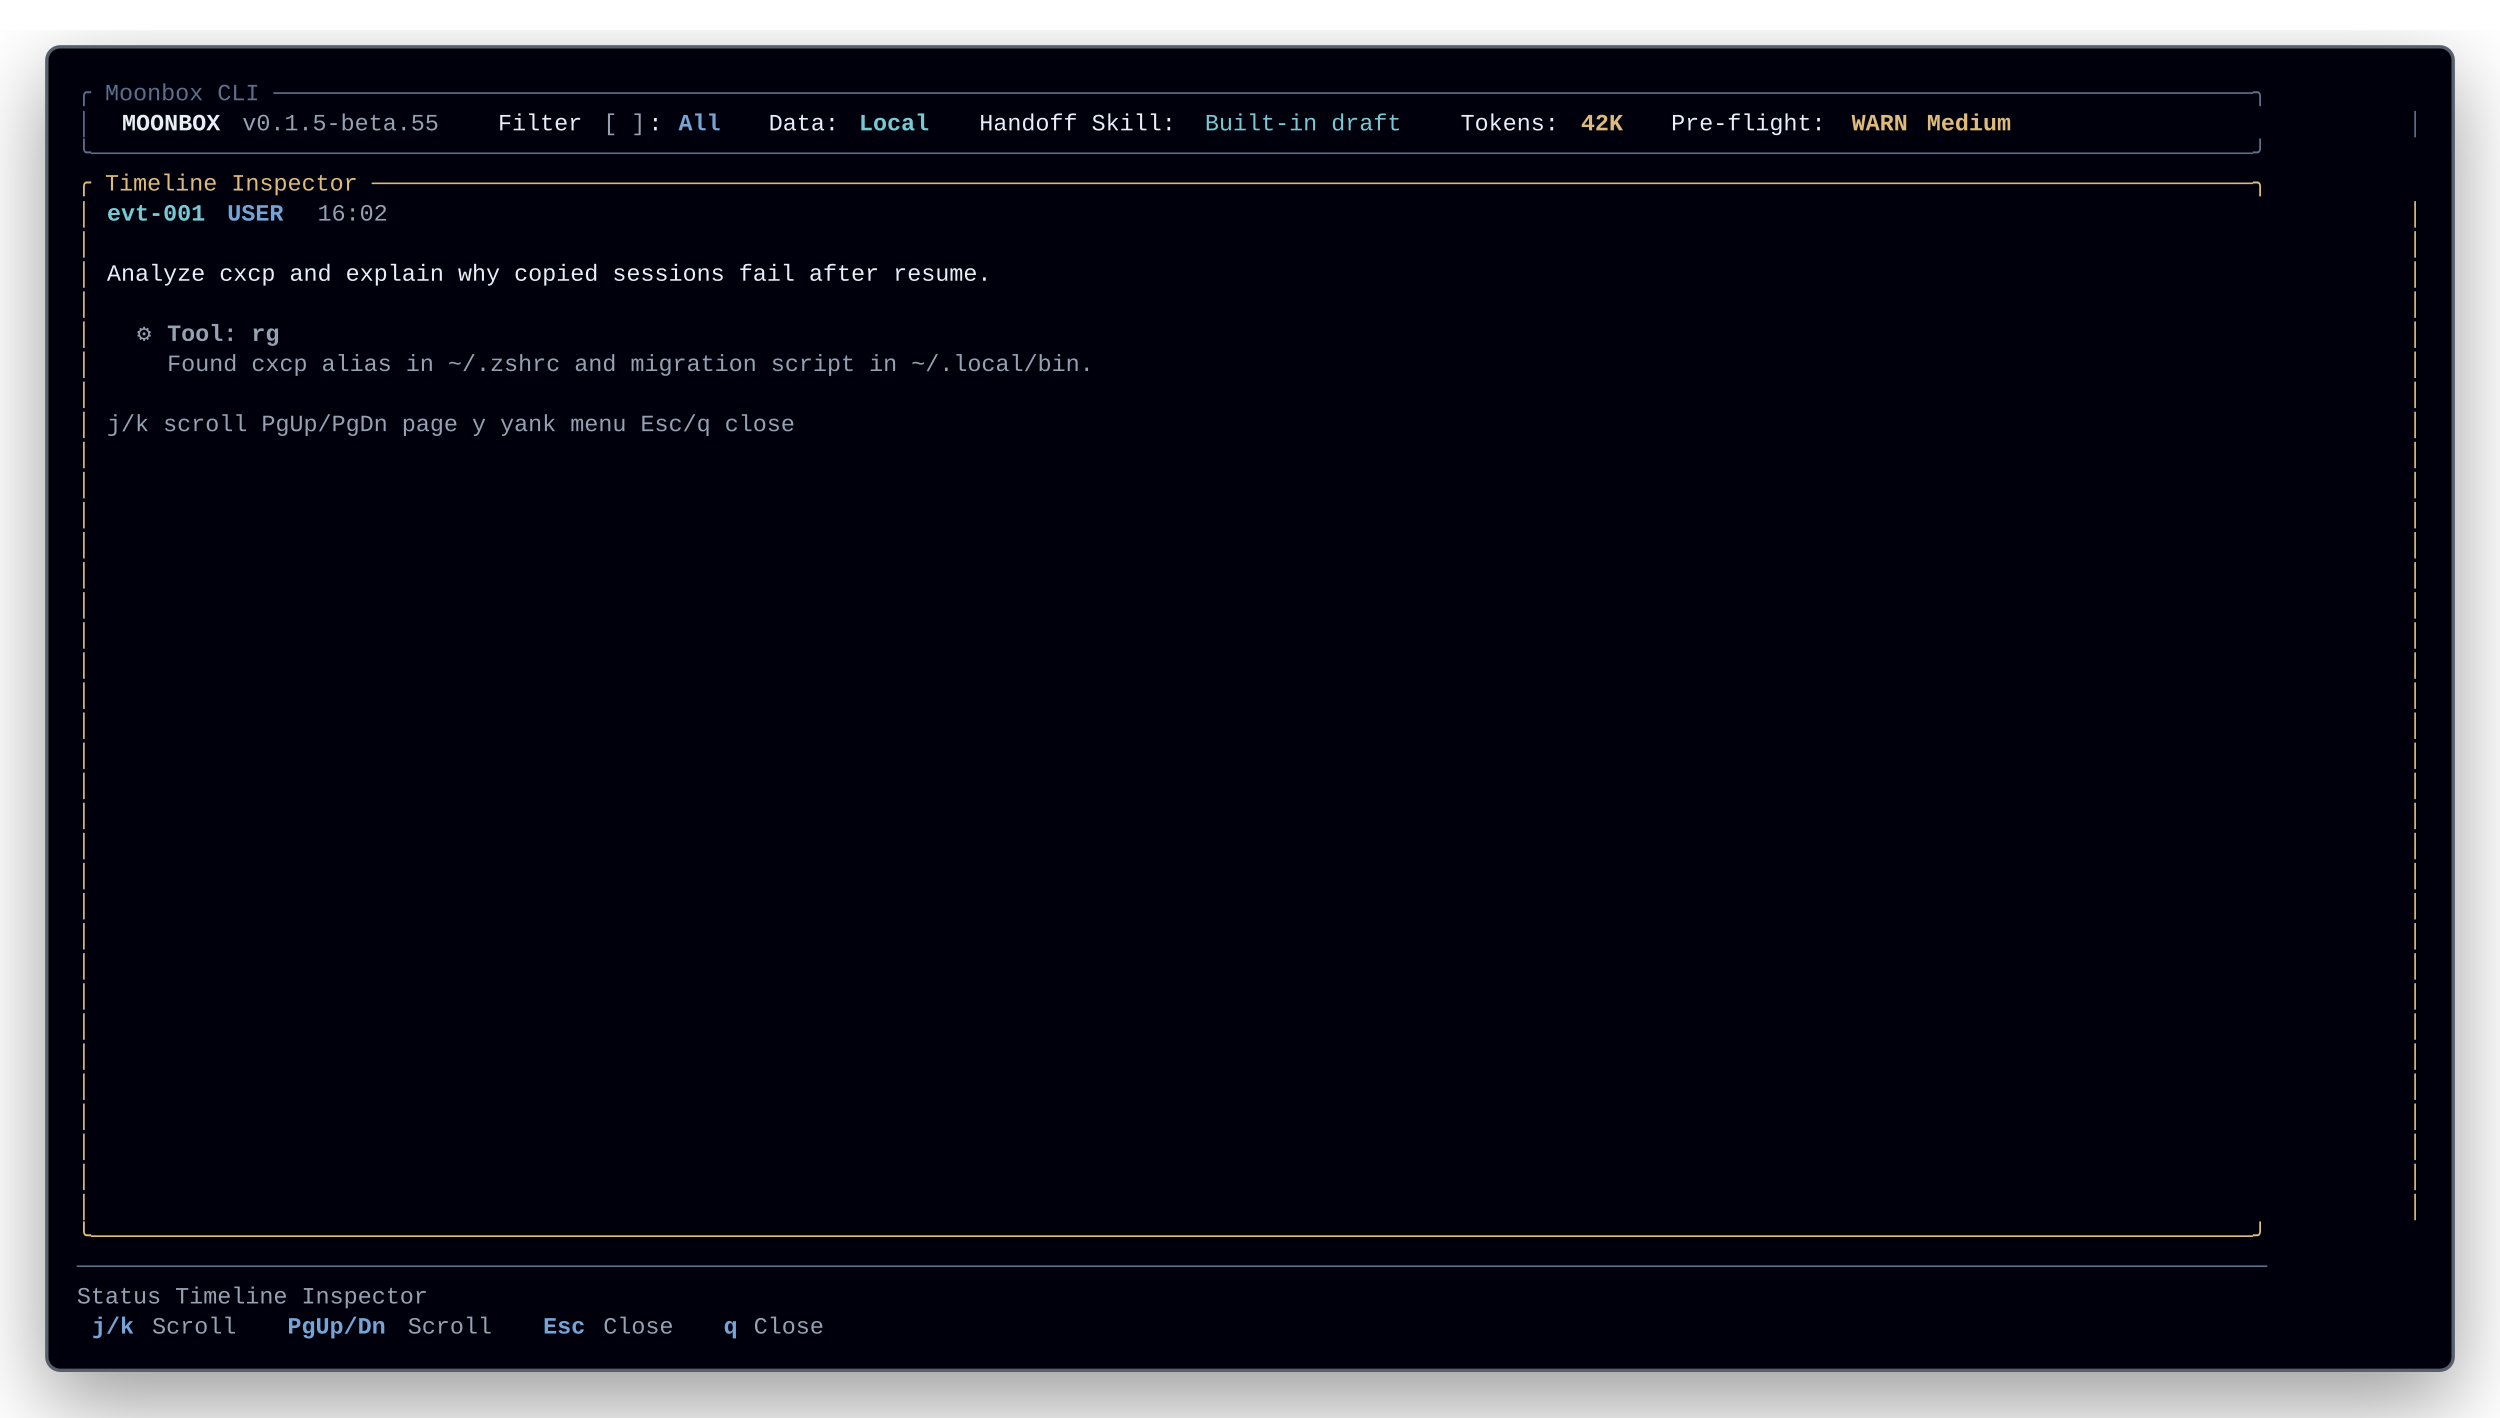
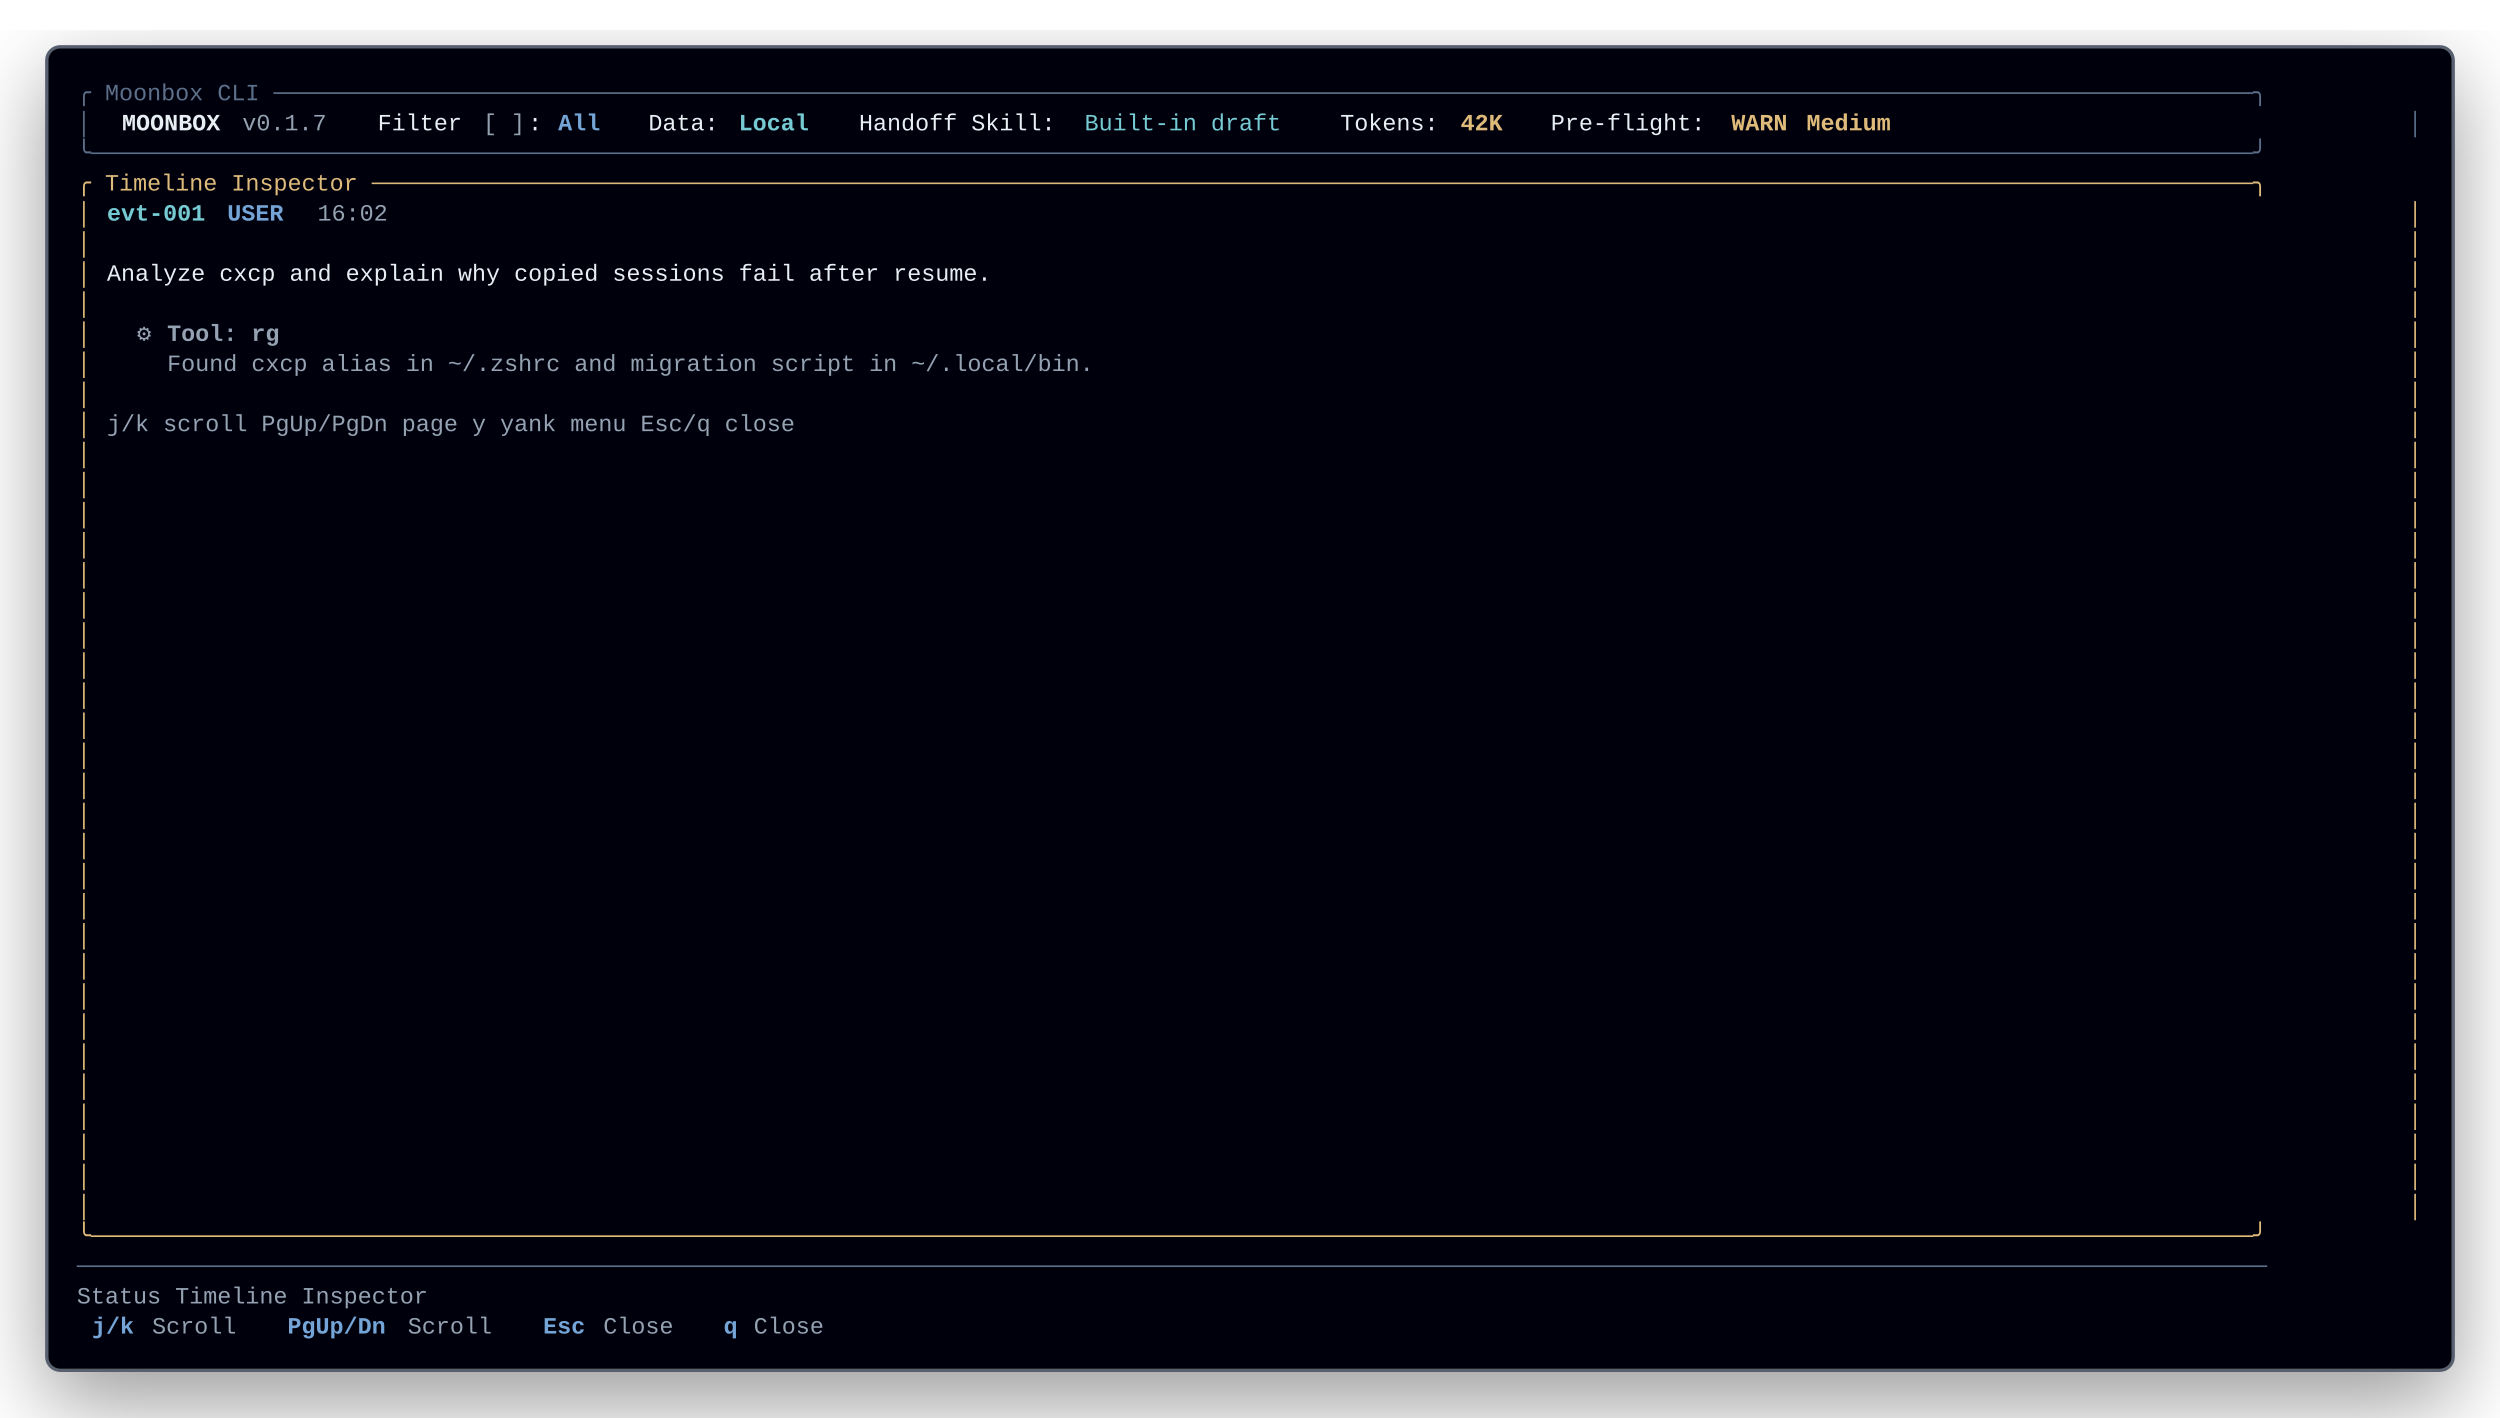
<svg xmlns="http://www.w3.org/2000/svg" width="1496" height="848" viewBox="0 0 1496 848" role="img" aria-labelledby="title desc">
  <defs>
    <filter id="shadow" x="-10%" y="-10%" width="120%" height="120%">
      <feDropShadow dx="0" dy="18" stdDeviation="26" flood-color="#000000" flood-opacity="0.40" />
    </filter>
    <style>
      .mono { font-family: ui-monospace, SFMono-Regular, Menlo, Monaco, Consolas, "Liberation Mono", monospace; white-space: pre; }
    </style>
  </defs>
  <rect x="28" y="28" width="1440" height="792" rx="8" fill="#050607" stroke="#58616f" stroke-width="2" filter="url(#shadow)" />
  <text x="46" y="60" class="mono" font-size="14" font-weight="500" fill="#5c708a">╭ Moonbox CLI ─────────────────────────────────────────────────────────────────────────────────────────────────────────────────────────────────────────────╮</text>
  <text x="46" y="78" class="mono" font-size="14" font-weight="500" fill="#5c708a">│</text>
  <text x="73" y="78" class="mono" font-size="14" font-weight="800" fill="#e8eff4">MOONBOX</text>
-   <text x="145" y="78" class="mono" font-size="14" font-weight="500" fill="#94a2b2">v0.1.5-beta.55</text>
-   <text x="298" y="78" class="mono" font-size="14" font-weight="500" fill="#e8eff4">Filter</text>
-   <text x="361" y="78" class="mono" font-size="14" font-weight="500" fill="#94a2b2">[ ]</text>
-   <text x="388" y="78" class="mono" font-size="14" font-weight="500" fill="#e8eff4">:</text>
-   <text x="406" y="78" class="mono" font-size="14" font-weight="800" fill="#74a5d6">All</text>
-   <text x="460" y="78" class="mono" font-size="14" font-weight="500" fill="#e8eff4">Data:</text>
-   <text x="514" y="78" class="mono" font-size="14" font-weight="800" fill="#76cbd3">Local</text>
-   <text x="586" y="78" class="mono" font-size="14" font-weight="500" fill="#e8eff4">Handoff Skill:</text>
-   <text x="721" y="78" class="mono" font-size="14" font-weight="500" fill="#76cbd3">Built-in draft</text>
-   <text x="874" y="78" class="mono" font-size="14" font-weight="500" fill="#e8eff4">Tokens:</text>
-   <text x="946" y="78" class="mono" font-size="14" font-weight="800" fill="#debb7a">42K</text>
-   <text x="1000" y="78" class="mono" font-size="14" font-weight="500" fill="#e8eff4">Pre-flight:</text>
-   <text x="1108" y="78" class="mono" font-size="14" font-weight="800" fill="#debb7a">WARN</text>
-   <text x="1153" y="78" class="mono" font-size="14" font-weight="800" fill="#debb7a">Medium</text>
+   <text x="145" y="78" class="mono" font-size="14" font-weight="500" fill="#94a2b2">v0.1.7</text>
+   <text x="226" y="78" class="mono" font-size="14" font-weight="500" fill="#e8eff4">Filter</text>
+   <text x="289" y="78" class="mono" font-size="14" font-weight="500" fill="#94a2b2">[ ]</text>
+   <text x="316" y="78" class="mono" font-size="14" font-weight="500" fill="#e8eff4">:</text>
+   <text x="334" y="78" class="mono" font-size="14" font-weight="800" fill="#74a5d6">All</text>
+   <text x="388" y="78" class="mono" font-size="14" font-weight="500" fill="#e8eff4">Data:</text>
+   <text x="442" y="78" class="mono" font-size="14" font-weight="800" fill="#76cbd3">Local</text>
+   <text x="514" y="78" class="mono" font-size="14" font-weight="500" fill="#e8eff4">Handoff Skill:</text>
+   <text x="649" y="78" class="mono" font-size="14" font-weight="500" fill="#76cbd3">Built-in draft</text>
+   <text x="802" y="78" class="mono" font-size="14" font-weight="500" fill="#e8eff4">Tokens:</text>
+   <text x="874" y="78" class="mono" font-size="14" font-weight="800" fill="#debb7a">42K</text>
+   <text x="928" y="78" class="mono" font-size="14" font-weight="500" fill="#e8eff4">Pre-flight:</text>
+   <text x="1036" y="78" class="mono" font-size="14" font-weight="800" fill="#debb7a">WARN</text>
+   <text x="1081" y="78" class="mono" font-size="14" font-weight="800" fill="#debb7a">Medium</text>
  <text x="1441" y="78" class="mono" font-size="14" font-weight="500" fill="#5c708a">│</text>
  <text x="46" y="96" class="mono" font-size="14" font-weight="500" fill="#5c708a">╰──────────────────────────────────────────────────────────────────────────────────────────────────────────────────────────────────────────────────────────╯</text>
  <text x="46" y="114" class="mono" font-size="14" font-weight="500" fill="#debb7a">╭ Timeline Inspector ──────────────────────────────────────────────────────────────────────────────────────────────────────────────────────────────────────╮</text>
  <text x="46" y="132" class="mono" font-size="14" font-weight="500" fill="#debb7a">│</text>
  <text x="64" y="132" class="mono" font-size="14" font-weight="800" fill="#76cbd3">evt-001</text>
  <text x="136" y="132" class="mono" font-size="14" font-weight="800" fill="#74a5d6">USER</text>
  <text x="190" y="132" class="mono" font-size="14" font-weight="500" fill="#94a2b2">16:02</text>
  <text x="1441" y="132" class="mono" font-size="14" font-weight="500" fill="#debb7a">│</text>
  <text x="46" y="150" class="mono" font-size="14" font-weight="500" fill="#debb7a">│</text>
  <text x="1441" y="150" class="mono" font-size="14" font-weight="500" fill="#debb7a">│</text>
  <text x="46" y="168" class="mono" font-size="14" font-weight="500" fill="#debb7a">│</text>
  <text x="64" y="168" class="mono" font-size="14" font-weight="500" fill="#e8eff4">Analyze cxcp and explain why copied sessions fail after resume.</text>
  <text x="1441" y="168" class="mono" font-size="14" font-weight="500" fill="#debb7a">│</text>
  <text x="46" y="186" class="mono" font-size="14" font-weight="500" fill="#debb7a">│</text>
  <text x="1441" y="186" class="mono" font-size="14" font-weight="500" fill="#debb7a">│</text>
  <text x="46" y="204" class="mono" font-size="14" font-weight="500" fill="#debb7a">│</text>
  <text x="82" y="204" class="mono" font-size="14" font-weight="500" fill="#94a2b2">⚙</text>
  <text x="100" y="204" class="mono" font-size="14" font-weight="800" fill="#94a2b2">Tool: rg</text>
  <text x="1441" y="204" class="mono" font-size="14" font-weight="500" fill="#debb7a">│</text>
  <text x="46" y="222" class="mono" font-size="14" font-weight="500" fill="#debb7a">│</text>
  <text x="100" y="222" class="mono" font-size="14" font-weight="500" fill="#94a2b2">Found cxcp alias in ~/.zshrc and migration script in ~/.local/bin.</text>
  <text x="1441" y="222" class="mono" font-size="14" font-weight="500" fill="#debb7a">│</text>
  <text x="46" y="240" class="mono" font-size="14" font-weight="500" fill="#debb7a">│</text>
  <text x="1441" y="240" class="mono" font-size="14" font-weight="500" fill="#debb7a">│</text>
  <text x="46" y="258" class="mono" font-size="14" font-weight="500" fill="#debb7a">│</text>
  <text x="64" y="258" class="mono" font-size="14" font-weight="500" fill="#94a2b2">j/k scroll   PgUp/PgDn page   y yank menu   Esc/q close</text>
  <text x="1441" y="258" class="mono" font-size="14" font-weight="500" fill="#debb7a">│</text>
  <text x="46" y="276" class="mono" font-size="14" font-weight="500" fill="#debb7a">│</text>
  <text x="1441" y="276" class="mono" font-size="14" font-weight="500" fill="#debb7a">│</text>
  <text x="46" y="294" class="mono" font-size="14" font-weight="500" fill="#debb7a">│</text>
  <text x="1441" y="294" class="mono" font-size="14" font-weight="500" fill="#debb7a">│</text>
  <text x="46" y="312" class="mono" font-size="14" font-weight="500" fill="#debb7a">│</text>
  <text x="1441" y="312" class="mono" font-size="14" font-weight="500" fill="#debb7a">│</text>
  <text x="46" y="330" class="mono" font-size="14" font-weight="500" fill="#debb7a">│</text>
  <text x="1441" y="330" class="mono" font-size="14" font-weight="500" fill="#debb7a">│</text>
  <text x="46" y="348" class="mono" font-size="14" font-weight="500" fill="#debb7a">│</text>
  <text x="1441" y="348" class="mono" font-size="14" font-weight="500" fill="#debb7a">│</text>
  <text x="46" y="366" class="mono" font-size="14" font-weight="500" fill="#debb7a">│</text>
  <text x="1441" y="366" class="mono" font-size="14" font-weight="500" fill="#debb7a">│</text>
  <text x="46" y="384" class="mono" font-size="14" font-weight="500" fill="#debb7a">│</text>
  <text x="1441" y="384" class="mono" font-size="14" font-weight="500" fill="#debb7a">│</text>
  <text x="46" y="402" class="mono" font-size="14" font-weight="500" fill="#debb7a">│</text>
  <text x="1441" y="402" class="mono" font-size="14" font-weight="500" fill="#debb7a">│</text>
  <text x="46" y="420" class="mono" font-size="14" font-weight="500" fill="#debb7a">│</text>
  <text x="1441" y="420" class="mono" font-size="14" font-weight="500" fill="#debb7a">│</text>
  <text x="46" y="438" class="mono" font-size="14" font-weight="500" fill="#debb7a">│</text>
  <text x="1441" y="438" class="mono" font-size="14" font-weight="500" fill="#debb7a">│</text>
  <text x="46" y="456" class="mono" font-size="14" font-weight="500" fill="#debb7a">│</text>
  <text x="1441" y="456" class="mono" font-size="14" font-weight="500" fill="#debb7a">│</text>
  <text x="46" y="474" class="mono" font-size="14" font-weight="500" fill="#debb7a">│</text>
  <text x="1441" y="474" class="mono" font-size="14" font-weight="500" fill="#debb7a">│</text>
  <text x="46" y="492" class="mono" font-size="14" font-weight="500" fill="#debb7a">│</text>
  <text x="1441" y="492" class="mono" font-size="14" font-weight="500" fill="#debb7a">│</text>
  <text x="46" y="510" class="mono" font-size="14" font-weight="500" fill="#debb7a">│</text>
  <text x="1441" y="510" class="mono" font-size="14" font-weight="500" fill="#debb7a">│</text>
  <text x="46" y="528" class="mono" font-size="14" font-weight="500" fill="#debb7a">│</text>
  <text x="1441" y="528" class="mono" font-size="14" font-weight="500" fill="#debb7a">│</text>
  <text x="46" y="546" class="mono" font-size="14" font-weight="500" fill="#debb7a">│</text>
  <text x="1441" y="546" class="mono" font-size="14" font-weight="500" fill="#debb7a">│</text>
  <text x="46" y="564" class="mono" font-size="14" font-weight="500" fill="#debb7a">│</text>
  <text x="1441" y="564" class="mono" font-size="14" font-weight="500" fill="#debb7a">│</text>
  <text x="46" y="582" class="mono" font-size="14" font-weight="500" fill="#debb7a">│</text>
  <text x="1441" y="582" class="mono" font-size="14" font-weight="500" fill="#debb7a">│</text>
  <text x="46" y="600" class="mono" font-size="14" font-weight="500" fill="#debb7a">│</text>
  <text x="1441" y="600" class="mono" font-size="14" font-weight="500" fill="#debb7a">│</text>
  <text x="46" y="618" class="mono" font-size="14" font-weight="500" fill="#debb7a">│</text>
  <text x="1441" y="618" class="mono" font-size="14" font-weight="500" fill="#debb7a">│</text>
  <text x="46" y="636" class="mono" font-size="14" font-weight="500" fill="#debb7a">│</text>
  <text x="1441" y="636" class="mono" font-size="14" font-weight="500" fill="#debb7a">│</text>
  <text x="46" y="654" class="mono" font-size="14" font-weight="500" fill="#debb7a">│</text>
  <text x="1441" y="654" class="mono" font-size="14" font-weight="500" fill="#debb7a">│</text>
  <text x="46" y="672" class="mono" font-size="14" font-weight="500" fill="#debb7a">│</text>
  <text x="1441" y="672" class="mono" font-size="14" font-weight="500" fill="#debb7a">│</text>
  <text x="46" y="690" class="mono" font-size="14" font-weight="500" fill="#debb7a">│</text>
  <text x="1441" y="690" class="mono" font-size="14" font-weight="500" fill="#debb7a">│</text>
  <text x="46" y="708" class="mono" font-size="14" font-weight="500" fill="#debb7a">│</text>
  <text x="1441" y="708" class="mono" font-size="14" font-weight="500" fill="#debb7a">│</text>
  <text x="46" y="726" class="mono" font-size="14" font-weight="500" fill="#debb7a">│</text>
  <text x="1441" y="726" class="mono" font-size="14" font-weight="500" fill="#debb7a">│</text>
  <text x="46" y="744" class="mono" font-size="14" font-weight="500" fill="#debb7a">╰──────────────────────────────────────────────────────────────────────────────────────────────────────────────────────────────────────────────────────────╯</text>
  <text x="46" y="762" class="mono" font-size="14" font-weight="500" fill="#5c708a">────────────────────────────────────────────────────────────────────────────────────────────────────────────────────────────────────────────────────────────</text>
  <text x="46" y="780" class="mono" font-size="14" font-weight="500" fill="#94a2b2">Status Timeline Inspector</text>
  <text x="55" y="798" class="mono" font-size="14" font-weight="800" fill="#74a5d6">j/k</text>
  <text x="91" y="798" class="mono" font-size="14" font-weight="500" fill="#94a2b2">Scroll</text>
  <text x="172" y="798" class="mono" font-size="14" font-weight="800" fill="#74a5d6">PgUp/Dn</text>
  <text x="244" y="798" class="mono" font-size="14" font-weight="500" fill="#94a2b2">Scroll</text>
  <text x="325" y="798" class="mono" font-size="14" font-weight="800" fill="#74a5d6">Esc</text>
  <text x="361" y="798" class="mono" font-size="14" font-weight="500" fill="#94a2b2">Close</text>
  <text x="433" y="798" class="mono" font-size="14" font-weight="800" fill="#74a5d6">q</text>
  <text x="451" y="798" class="mono" font-size="14" font-weight="500" fill="#94a2b2">Close</text>
</svg>
